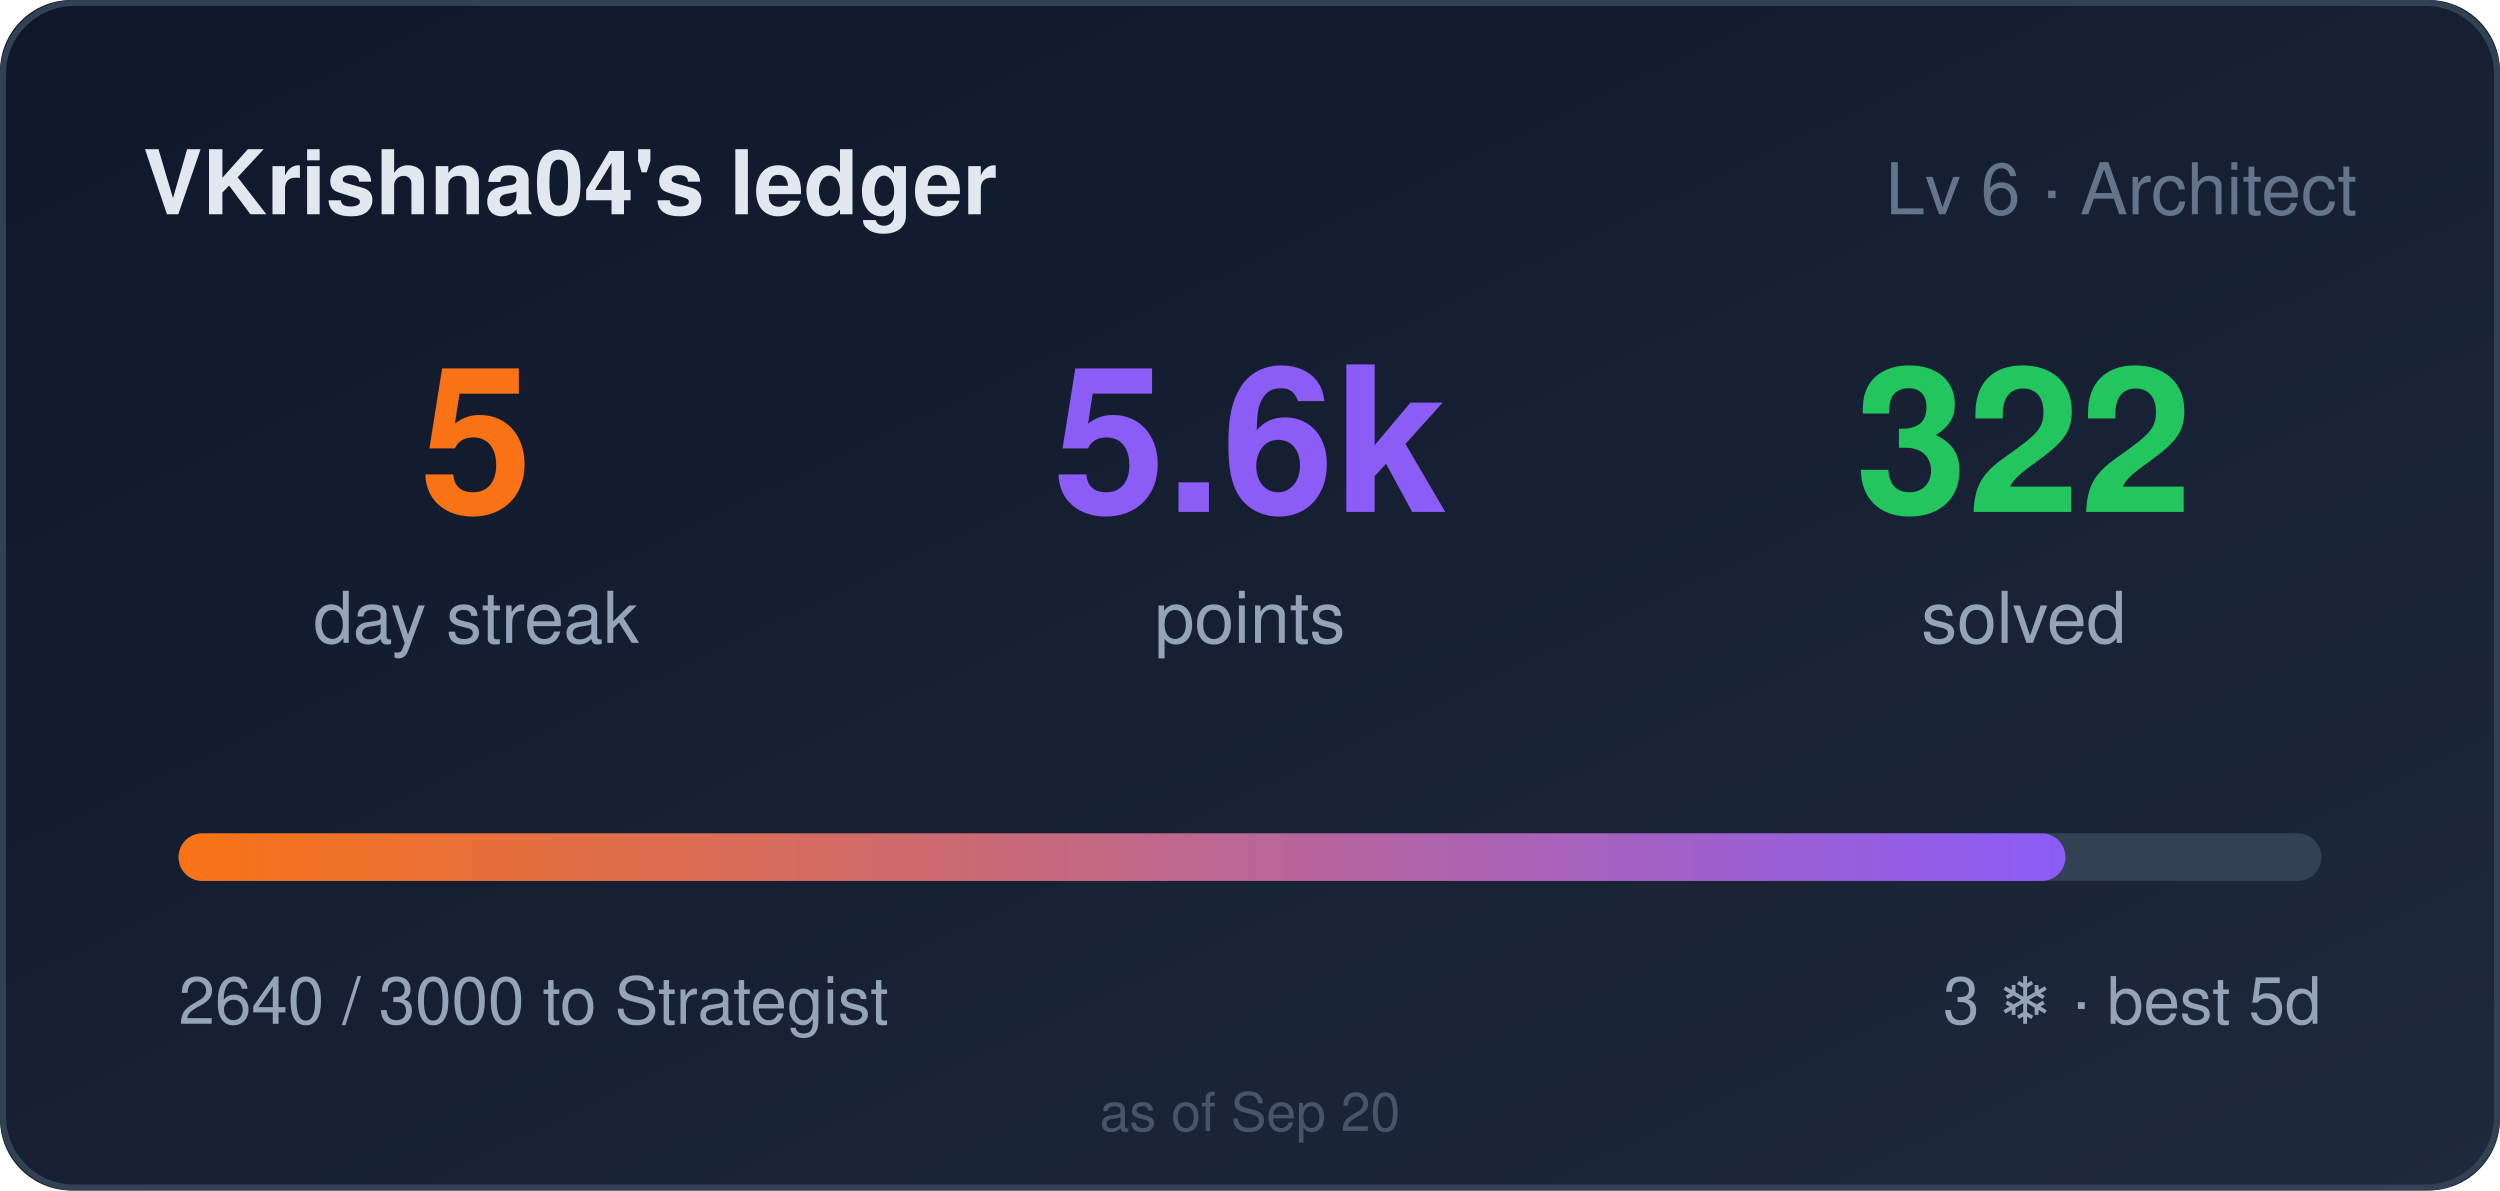
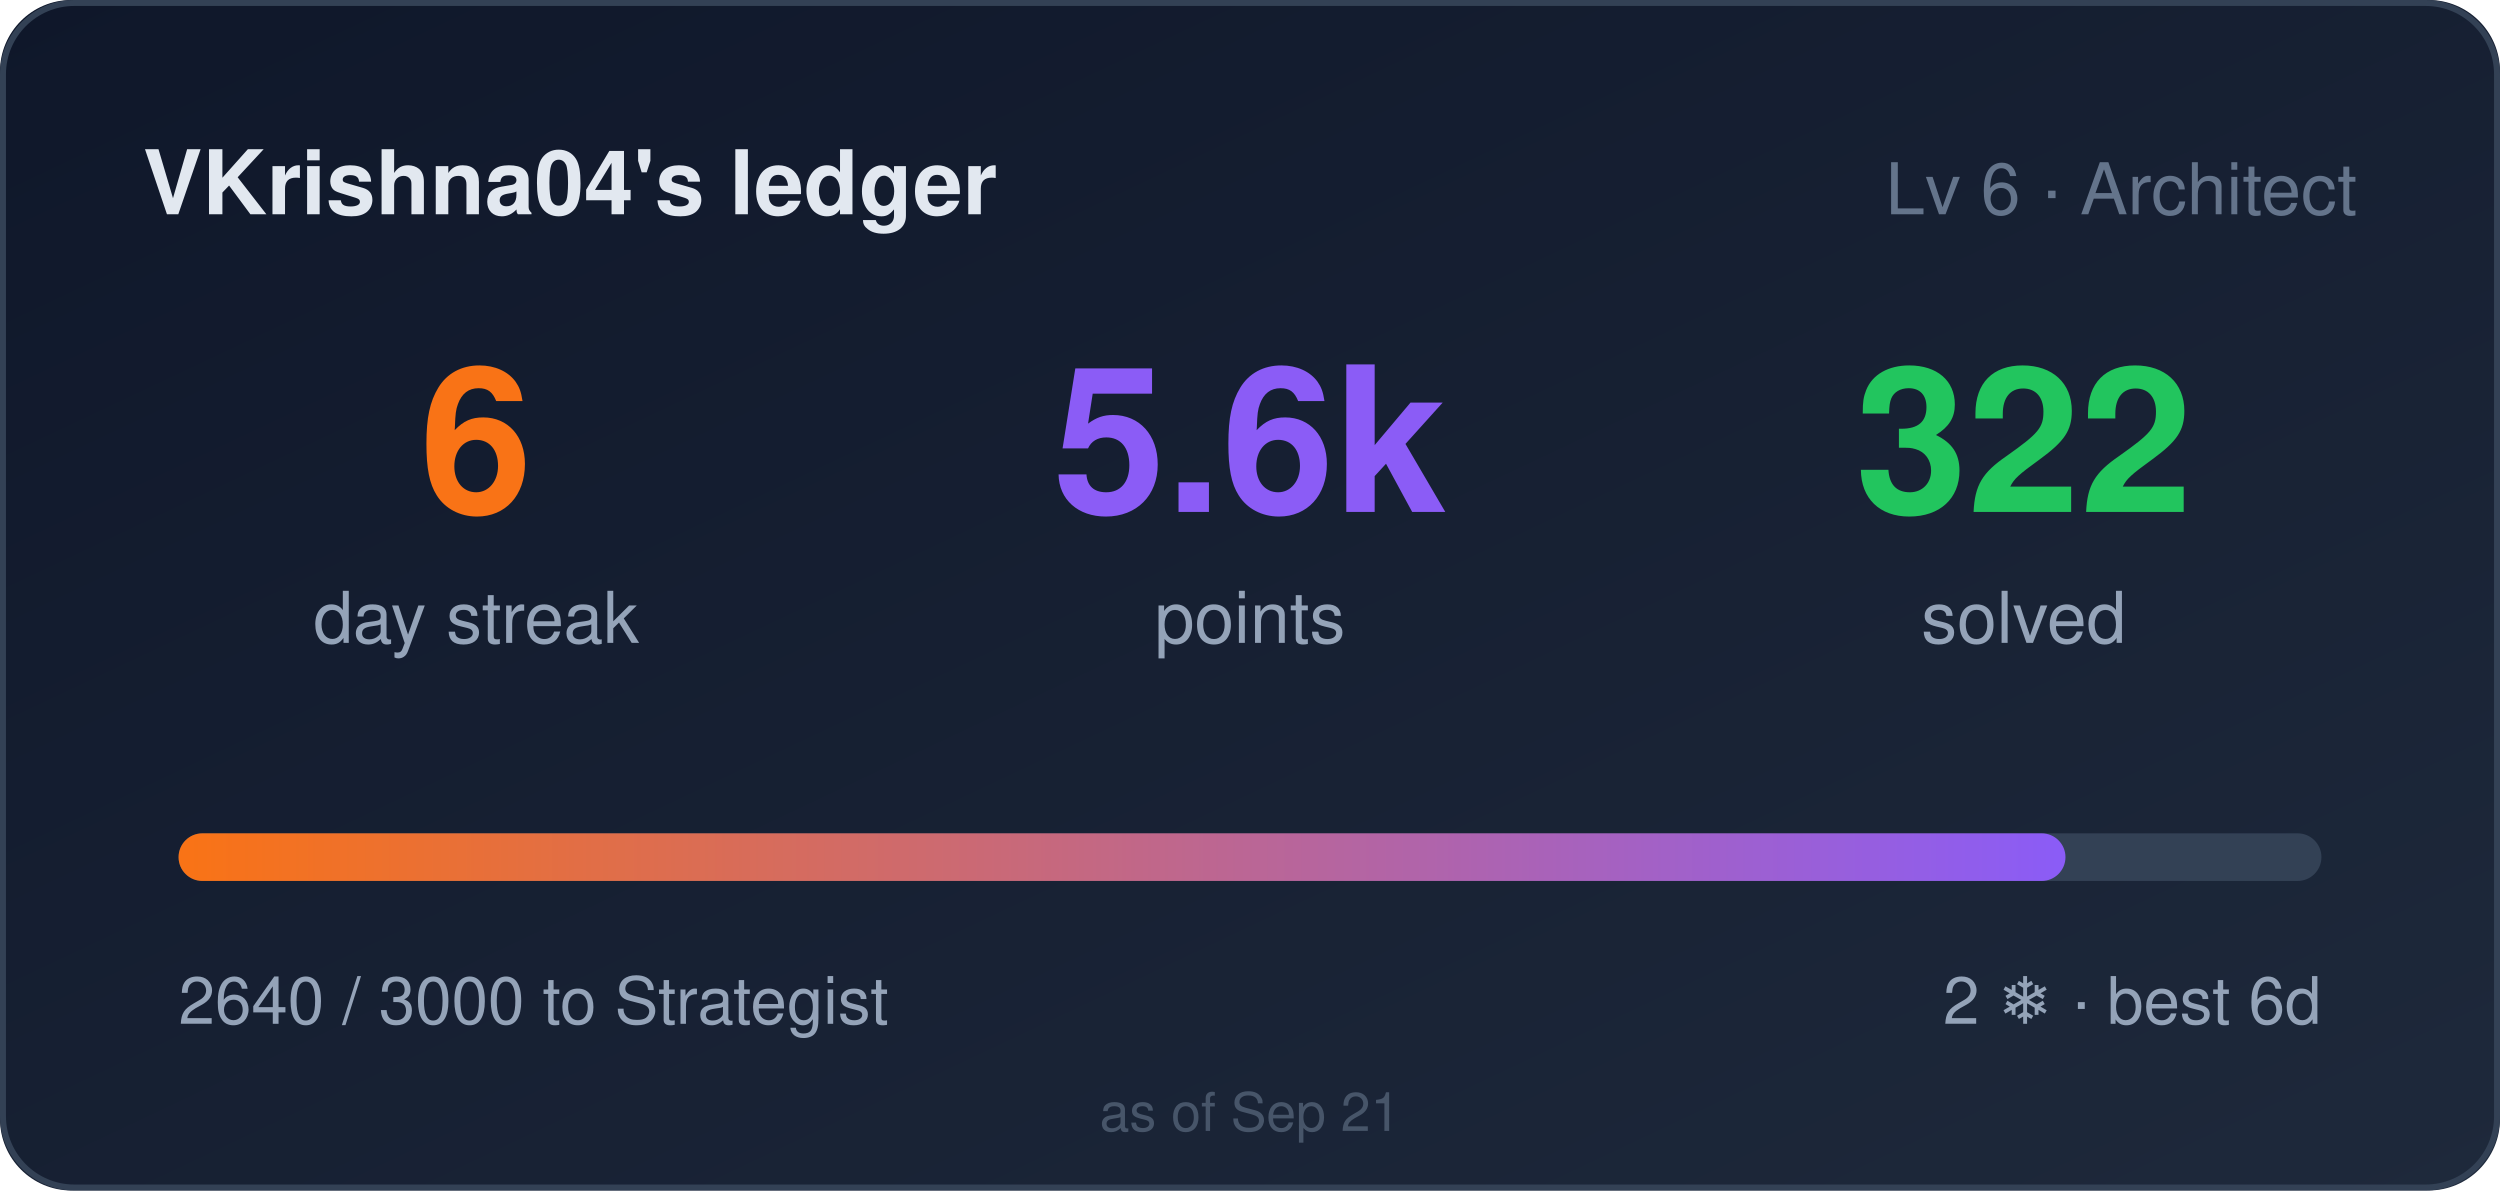
- <svg xmlns="http://www.w3.org/2000/svg" width="420" height="200" role="img" aria-label="VKrishna04's ledger: 5 day streak, 5640 points">
+ <svg xmlns="http://www.w3.org/2000/svg" width="420" height="200" role="img" aria-label="VKrishna04's ledger: 6 day streak, 5640 points">
  <style>
    .bar,.n{transform-box:fill-box}
    .bar{transform-origin:left center}
    @media (prefers-reduced-motion: no-preference){
      .bar{animation:cl-grow .9s cubic-bezier(.22,1,.36,1) both}
      .n{animation:cl-rise .5s ease-out both}
      .n2{animation-delay:.08s}
      .n3{animation-delay:.16s}
    }
    @keyframes cl-grow{from{transform:scaleX(0)}to{transform:scaleX(1)}}
    @keyframes cl-rise{from{opacity:0;transform:translateY(6px)}to{opacity:1;transform:none}}
  </style>
  <defs>
    <linearGradient id="bg" x1="0" y1="0" x2="1" y2="1">
      <stop offset="0" stop-color="#0f172a" />
      <stop offset="1" stop-color="#1e293b" />
    </linearGradient>
    <linearGradient id="bar" x1="0" y1="0" x2="1" y2="0">
      <stop offset="0" stop-color="#f97316" />
      <stop offset="1" stop-color="#8b5cf6" />
    </linearGradient>
  </defs>
  <rect width="420" height="200" rx="12" fill="url(#bg)" />
  <rect x="0.5" y="0.5" width="419" height="199" rx="12" fill="none" stroke="#334155" />
  <text x="24" y="36" fill="#e2e8f0" font-size="15" font-weight="600" font-family="Segoe UI,Helvetica,Arial,sans-serif">VKrishna04's ledger</text>
  <text x="396" y="36" fill="#64748b" font-size="12" text-anchor="end" font-family="Segoe UI,Helvetica,Arial,sans-serif">Lv 6 · Architect</text>
  <g font-family="Segoe UI,Helvetica,Arial,sans-serif">
-     <text class="n n1" x="80" y="86" fill="#f97316" font-size="34" font-weight="700" text-anchor="middle">5</text>
+     <text class="n n1" x="80" y="86" fill="#f97316" font-size="34" font-weight="700" text-anchor="middle">6</text>
    <text x="80" y="108" fill="#94a3b8" font-size="12" text-anchor="middle">day streak</text>
    <text class="n n2" x="210" y="86" fill="#8b5cf6" font-size="34" font-weight="700" text-anchor="middle">5.6k</text>
    <text x="210" y="108" fill="#94a3b8" font-size="12" text-anchor="middle">points</text>
    <text class="n n3" x="340" y="86" fill="#22c55e" font-size="34" font-weight="700" text-anchor="middle">322</text>
    <text x="340" y="108" fill="#94a3b8" font-size="12" text-anchor="middle">solved</text>
  </g>
  <rect x="30" y="140" width="360" height="8" rx="4" fill="#334155" />
  <rect class="bar" x="30" y="140" width="317" height="8" rx="4" fill="url(#bar)" />
  <text x="30" y="172" fill="#94a3b8" font-size="11" font-family="Segoe UI,Helvetica,Arial,sans-serif">2640 / 3000 to Strategist</text>
-   <text x="390" y="172" fill="#94a3b8" font-size="11" text-anchor="end" font-family="Segoe UI,Helvetica,Arial,sans-serif">3 ❄ · best 5d</text>
-   <text x="210" y="190" fill="#475569" font-size="9" text-anchor="middle" font-family="Segoe UI,Helvetica,Arial,sans-serif">as of Sep 20</text>
+   <text x="390" y="172" fill="#94a3b8" font-size="11" text-anchor="end" font-family="Segoe UI,Helvetica,Arial,sans-serif">2 ❄ · best 6d</text>
+   <text x="210" y="190" fill="#475569" font-size="9" text-anchor="middle" font-family="Segoe UI,Helvetica,Arial,sans-serif">as of Sep 21</text>
</svg>
